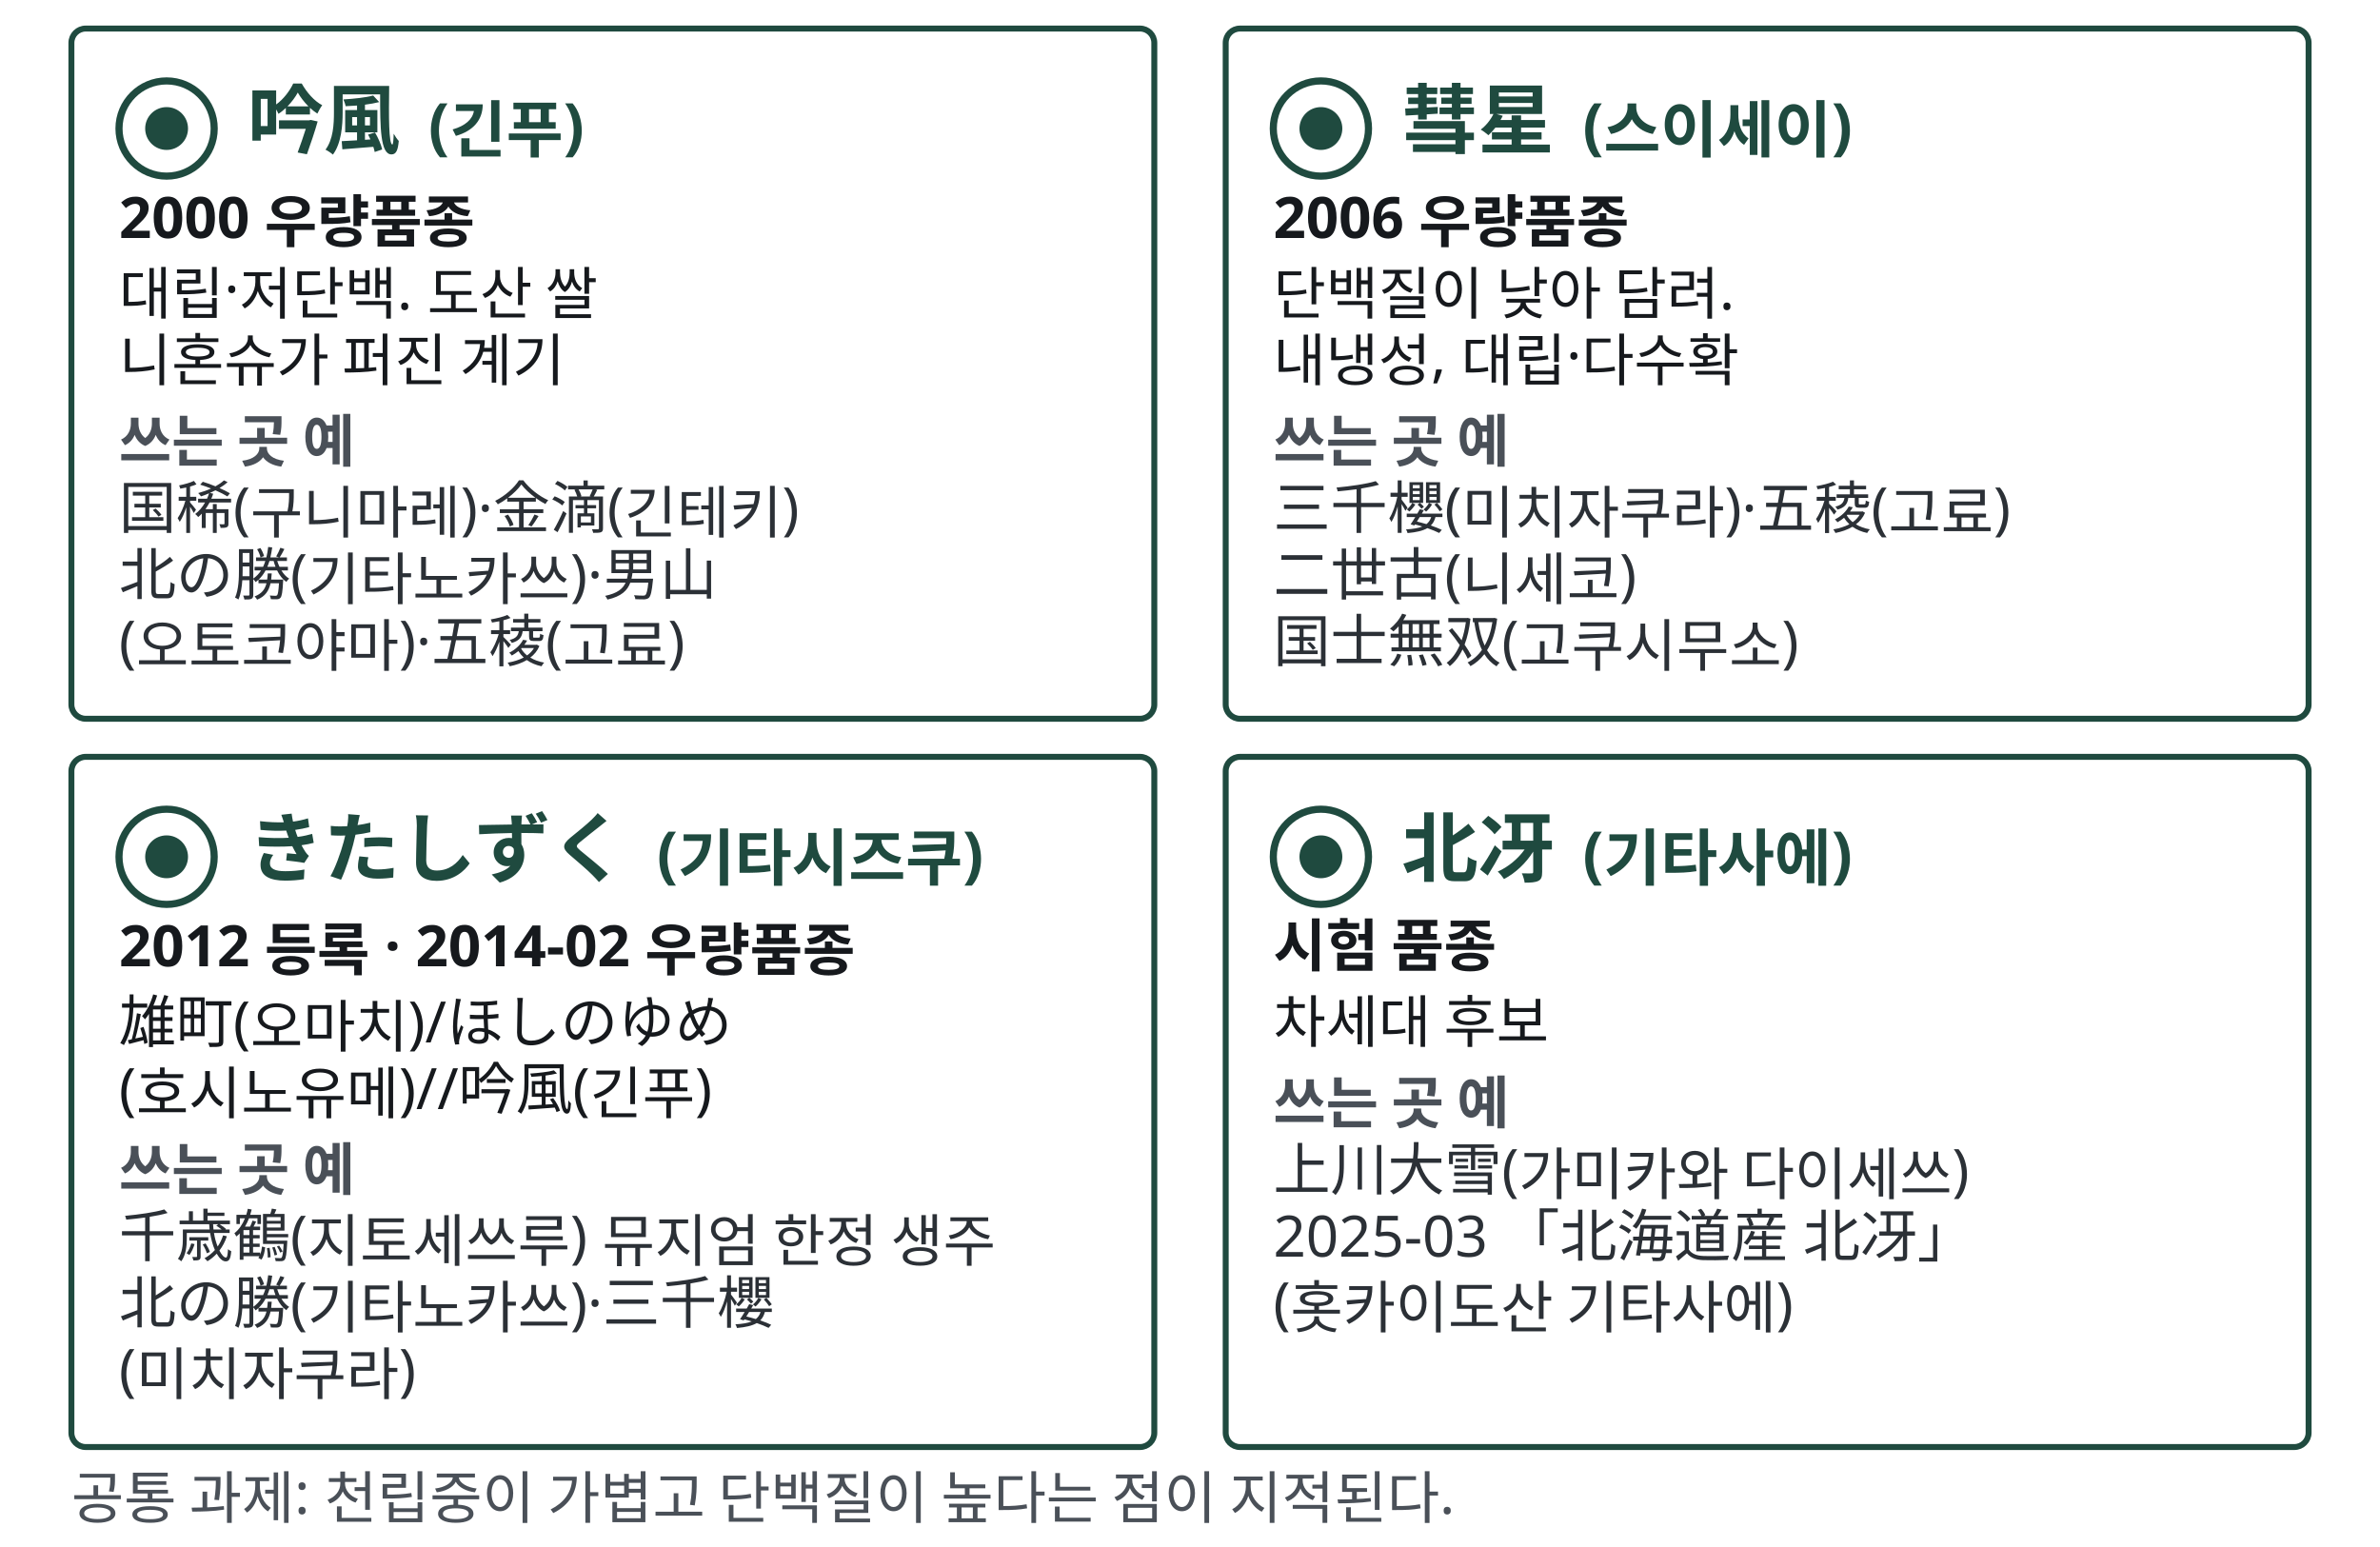
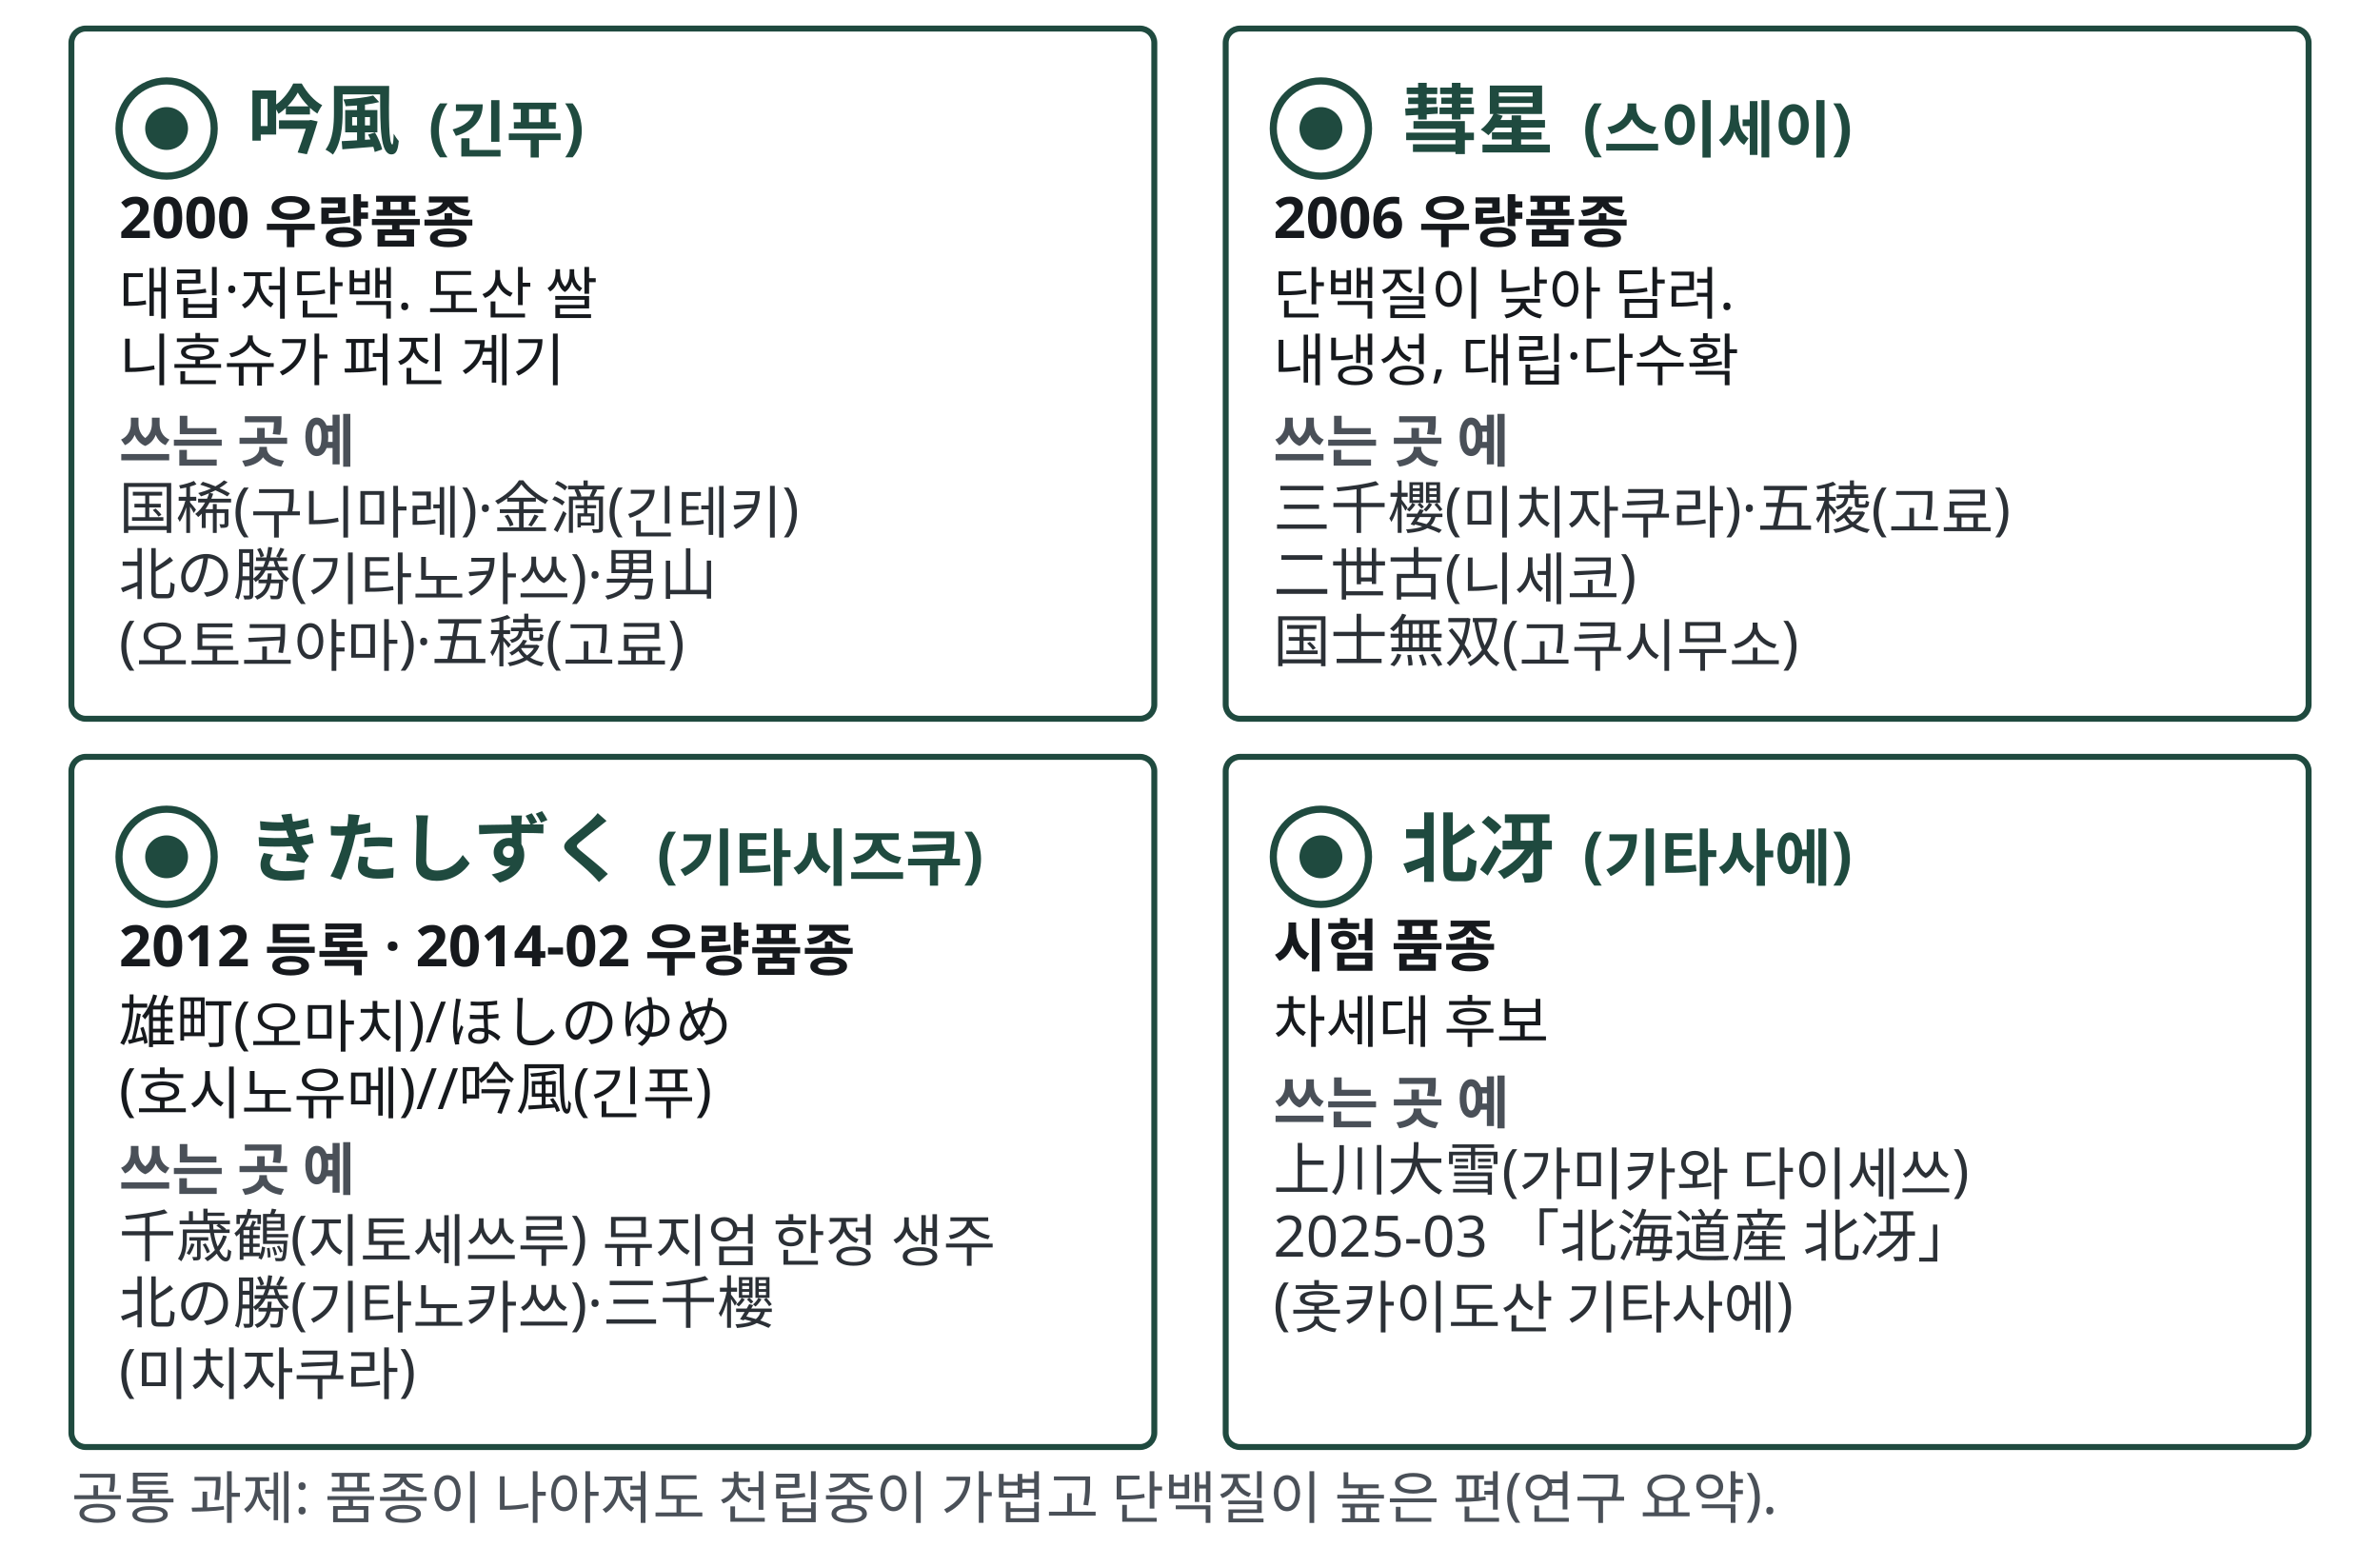
<svg xmlns="http://www.w3.org/2000/svg" viewBox="0 0 1000 650" width="1000" height="650" role="img" aria-labelledby="csm-t csm-d" font-family="'Noto Sans KR','Noto Sans JP',sans-serif" lang="ko">
  <rect width="1000" height="650" fill="#ffffff" />
  <rect x="30" y="12" width="455" height="290" rx="6" fill="#ffffff" stroke="#1f4a3f" stroke-width="2.5" />
  <circle cx="70" cy="54" r="20" fill="none" stroke="#1f4a3f" stroke-width="3" />
  <circle cx="70" cy="54" r="9" fill="#1f4a3f" />
  <text x="104" y="62" font-size="32" font-weight="700" fill="#1f4a3f" lang="ja" font-family="'Noto Serif JP','Noto Serif KR',serif">吟風</text>
  <text x="180" y="62" font-size="26" font-weight="700" fill="#1f4a3f">(긴푸)</text>
  <text x="50" y="100" font-size="24" font-weight="700" fill="#16191d">2000 우량품종</text>
  <text x="50" y="132" font-size="24" fill="#16191d">대립·저단백. 도산 쌀</text>
  <text x="50" y="160" font-size="24" fill="#16191d">니혼슈가 퍼진 계기</text>
  <text x="50" y="194" font-size="24" font-weight="700" fill="#4a5058">쓰는 곳 예</text>
  <text x="50" y="222" font-size="24" fill="#2b3036">
    <tspan lang="ja" font-family="'Noto Sans JP','Noto Sans KR',sans-serif">国稀</tspan>(구니마레)·<tspan lang="ja" font-family="'Noto Sans JP','Noto Sans KR',sans-serif">金滴</tspan>(긴테키)</text>
  <text x="50" y="250" font-size="24" fill="#2b3036">
    <tspan lang="ja" font-family="'Noto Sans JP','Noto Sans KR',sans-serif">北の勝</tspan>(기타노카쓰)·<tspan lang="ja" font-family="'Noto Sans JP','Noto Sans KR',sans-serif">男山</tspan>
  </text>
  <text x="50" y="278" font-size="24" fill="#2b3036">(오토코야마)·<tspan lang="ja" font-family="'Noto Sans JP','Noto Sans KR',sans-serif">五稜</tspan>(고료)</text>
  <rect x="515" y="12" width="455" height="290" rx="6" fill="#ffffff" stroke="#1f4a3f" stroke-width="2.5" />
  <circle cx="555" cy="54" r="20" fill="none" stroke="#1f4a3f" stroke-width="3" />
  <circle cx="555" cy="54" r="9" fill="#1f4a3f" />
  <text x="589" y="62" font-size="32" font-weight="700" fill="#1f4a3f" lang="ja" font-family="'Noto Serif JP','Noto Serif KR',serif">彗星</text>
  <text x="665" y="62" font-size="26" font-weight="700" fill="#1f4a3f">(스이세이)</text>
  <text x="535" y="100" font-size="24" font-weight="700" fill="#16191d">2006 우량품종</text>
  <text x="535" y="132" font-size="24" fill="#16191d">단백질이 낮아 담려.</text>
  <text x="535" y="160" font-size="24" fill="#16191d">내냉성, 대립·다수확</text>
  <text x="535" y="194" font-size="24" font-weight="700" fill="#4a5058">쓰는 곳 예</text>
  <text x="535" y="222" font-size="24" fill="#2b3036">
    <tspan lang="ja" font-family="'Noto Sans JP','Noto Sans KR',sans-serif">三千櫻</tspan>(미치자쿠라)·<tspan lang="ja" font-family="'Noto Sans JP','Noto Sans KR',sans-serif">五稜</tspan>(고료)</text>
  <text x="535" y="250" font-size="24" fill="#2b3036">
    <tspan lang="ja" font-family="'Noto Sans JP','Noto Sans KR',sans-serif">二世古</tspan>(니세코)</text>
  <text x="535" y="278" font-size="24" fill="#2b3036">
    <tspan lang="ja" font-family="'Noto Sans JP','Noto Sans KR',sans-serif">国士無双</tspan>(고쿠시무소)</text>
  <rect x="30" y="318" width="455" height="290" rx="6" fill="#ffffff" stroke="#1f4a3f" stroke-width="2.5" />
  <circle cx="70" cy="360" r="20" fill="none" stroke="#1f4a3f" stroke-width="3" />
  <circle cx="70" cy="360" r="9" fill="#1f4a3f" />
  <text x="104" y="368" font-size="32" font-weight="700" fill="#1f4a3f" lang="ja" font-family="'Noto Serif JP','Noto Serif KR',serif">きたしずく</text>
  <text x="276" y="368" font-size="26" font-weight="700" fill="#1f4a3f">(기타시즈쿠)</text>
  <text x="50" y="406" font-size="24" font-weight="700" fill="#16191d">2012 등록 · 2014-02 우량품종</text>
  <text x="50" y="438" font-size="24" fill="#16191d">
    <tspan lang="ja" font-family="'Noto Sans JP','Noto Sans KR',sans-serif">雄町</tspan>(오마치)/<tspan lang="ja" font-family="'Noto Sans JP','Noto Sans KR',sans-serif">ほしのゆめ</tspan>
  </text>
  <text x="50" y="466" font-size="24" fill="#16191d">(호시노유메)//<tspan lang="ja" font-family="'Noto Sans JP','Noto Sans KR',sans-serif">吟風</tspan>(긴푸)</text>
  <text x="50" y="500" font-size="24" font-weight="700" fill="#4a5058">쓰는 곳 예</text>
  <text x="50" y="528" font-size="24" fill="#2b3036">
    <tspan lang="ja" font-family="'Noto Sans JP','Noto Sans KR',sans-serif">千歳鶴</tspan>(지토세쓰루) 뮤지엄 한정 생주</text>
  <text x="50" y="556" font-size="24" fill="#2b3036">
    <tspan lang="ja" font-family="'Noto Sans JP','Noto Sans KR',sans-serif">北の勝</tspan>(기타노카쓰)·<tspan lang="ja" font-family="'Noto Sans JP','Noto Sans KR',sans-serif">三千櫻</tspan>
  </text>
  <text x="50" y="584" font-size="24" fill="#2b3036">(미치자쿠라)</text>
  <rect x="515" y="318" width="455" height="290" rx="6" fill="#ffffff" stroke="#1f4a3f" stroke-width="2.5" />
  <circle cx="555" cy="360" r="20" fill="none" stroke="#1f4a3f" stroke-width="3" />
  <circle cx="555" cy="360" r="9" fill="#1f4a3f" />
  <text x="589" y="368" font-size="32" font-weight="700" fill="#1f4a3f" lang="ja" font-family="'Noto Serif JP','Noto Serif KR',serif">北冴</text>
  <text x="665" y="368" font-size="26" font-weight="700" fill="#1f4a3f">(기타사에)</text>
  <text x="535" y="406" font-size="24" font-weight="700" fill="#16191d">시험 품종</text>
  <text x="535" y="438" font-size="24" fill="#16191d">차세대 후보</text>
  <text x="535" y="472" font-size="24" font-weight="700" fill="#4a5058">쓰는 곳 예</text>
  <text x="535" y="500" font-size="24" fill="#2b3036">
    <tspan lang="ja" font-family="'Noto Sans JP','Noto Sans KR',sans-serif">上川大雪</tspan>(가미카와 다이세쓰)</text>
  <text x="535" y="528" font-size="24" fill="#2b3036">2025-03 「<tspan lang="ja" font-family="'Noto Sans JP','Noto Sans KR',sans-serif">北海道産</tspan>
    <tspan lang="ja" font-family="'Noto Sans JP','Noto Sans KR',sans-serif">北冴</tspan>」</text>
  <text x="535" y="556" font-size="24" fill="#2b3036">(홋카이도산 기타사에)</text>
-   <text x="30" y="638" font-size="24" fill="#4a5058">공통 과제: 천립중이 가볍고 단백질이 높다는 점이 지적된다.</text>
+   <text x="30" y="638" font-size="24" fill="#4a5058">공통 과제: 품종이 나아져도 천립중이 가볍고 단백질이 높은 편(연구 요약).</text>
</svg>
